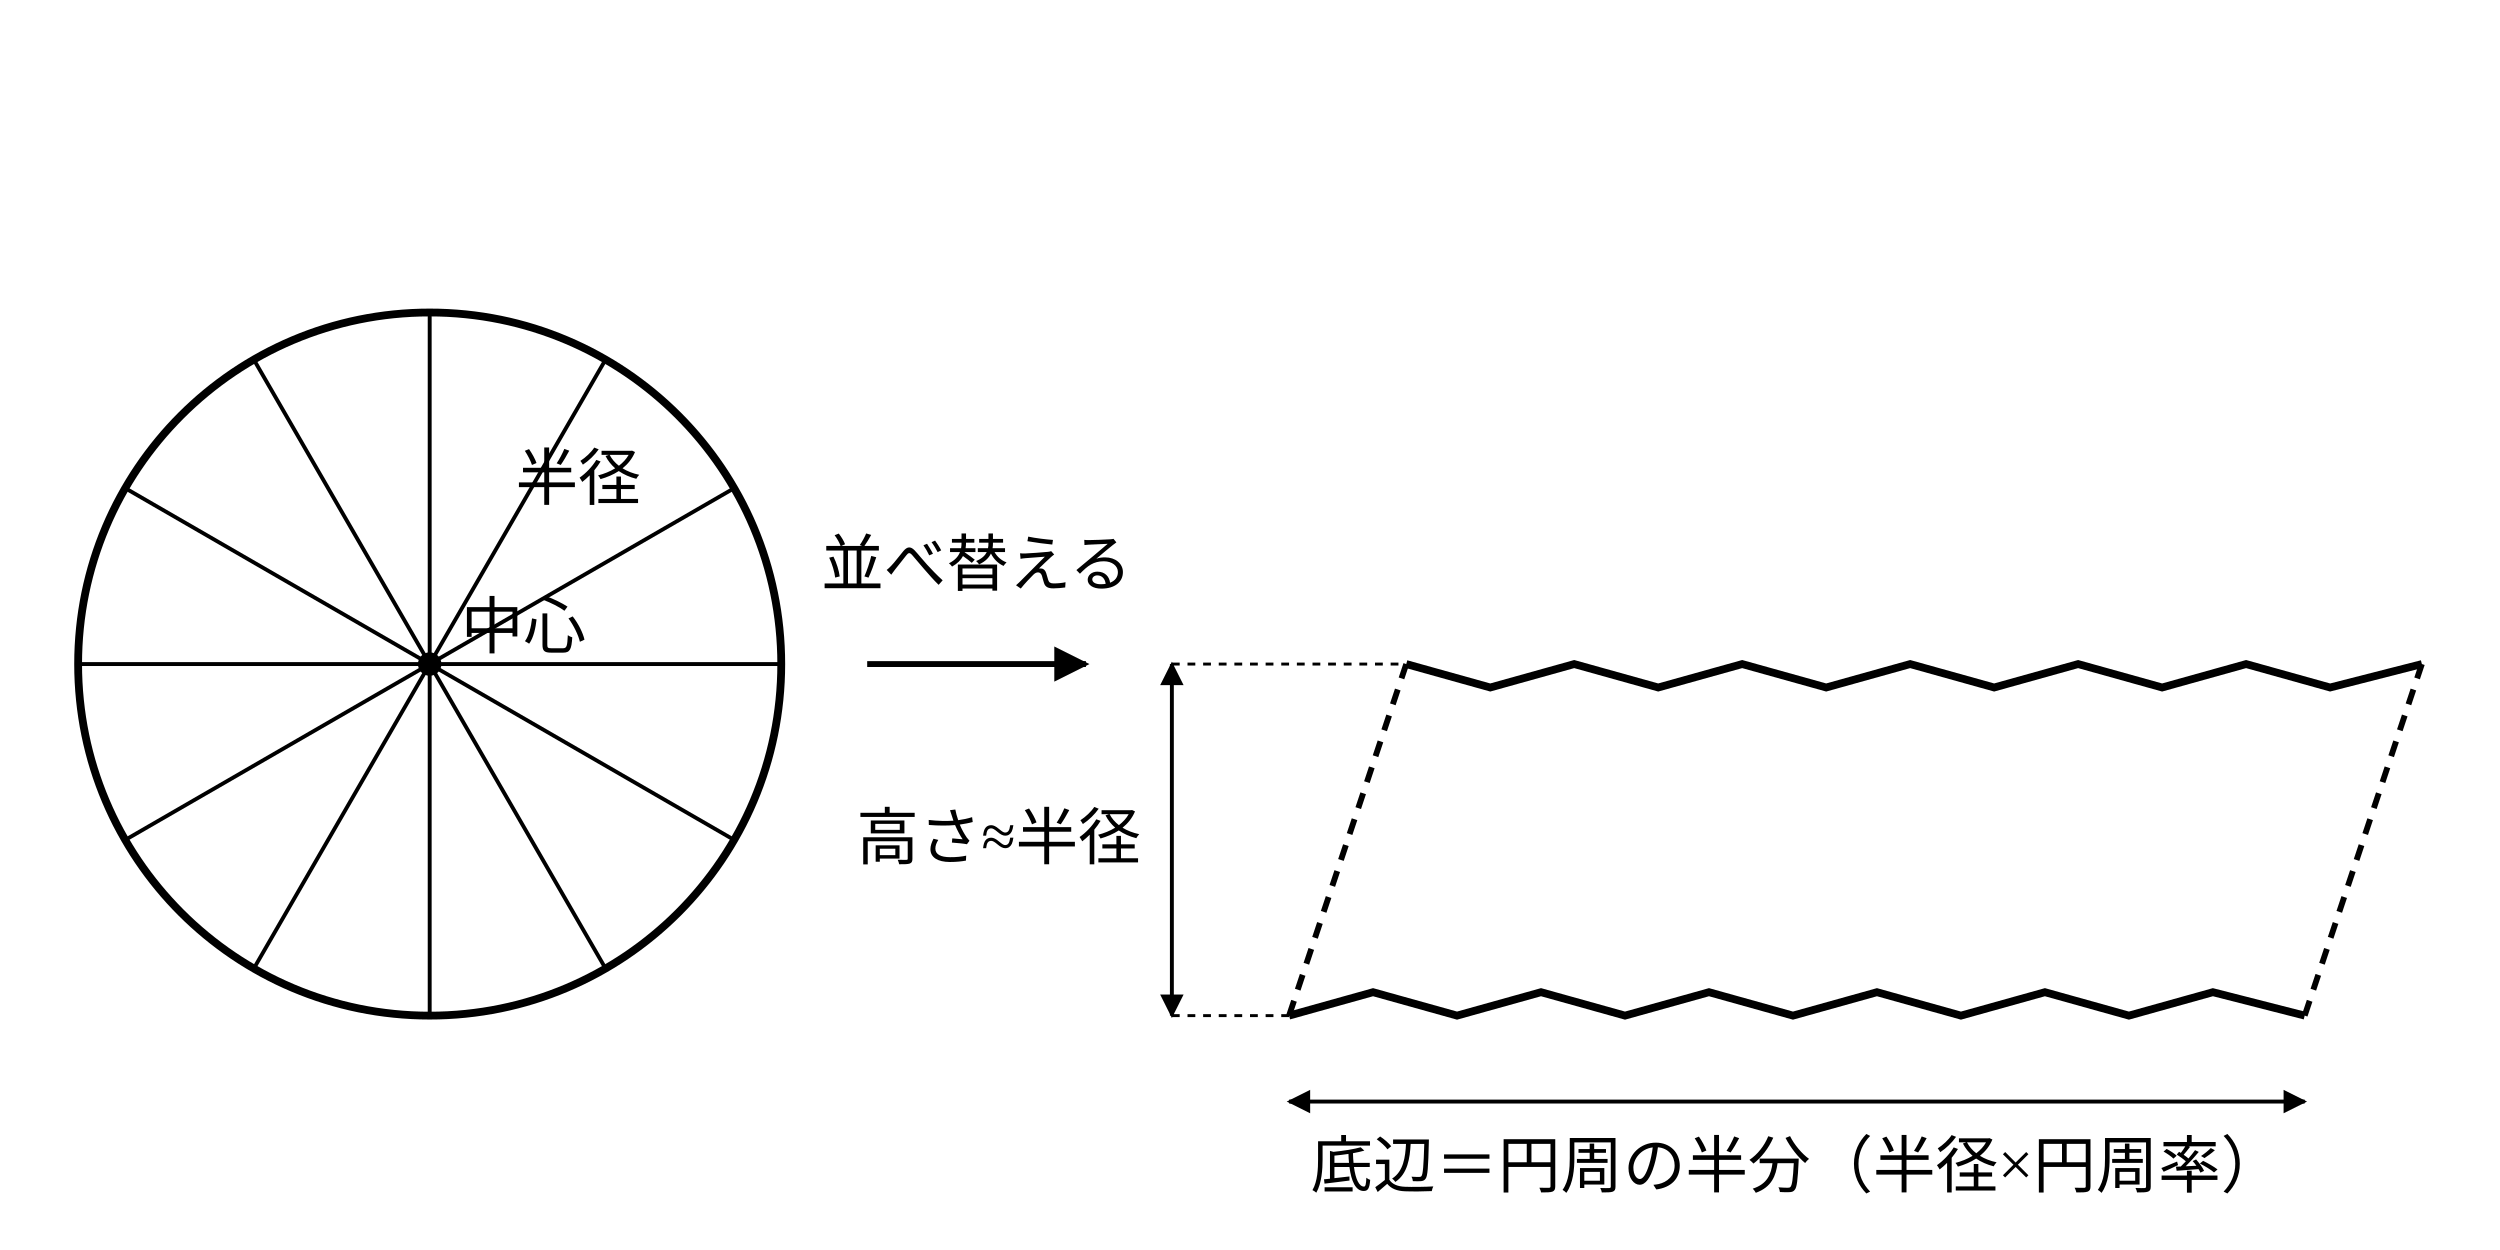
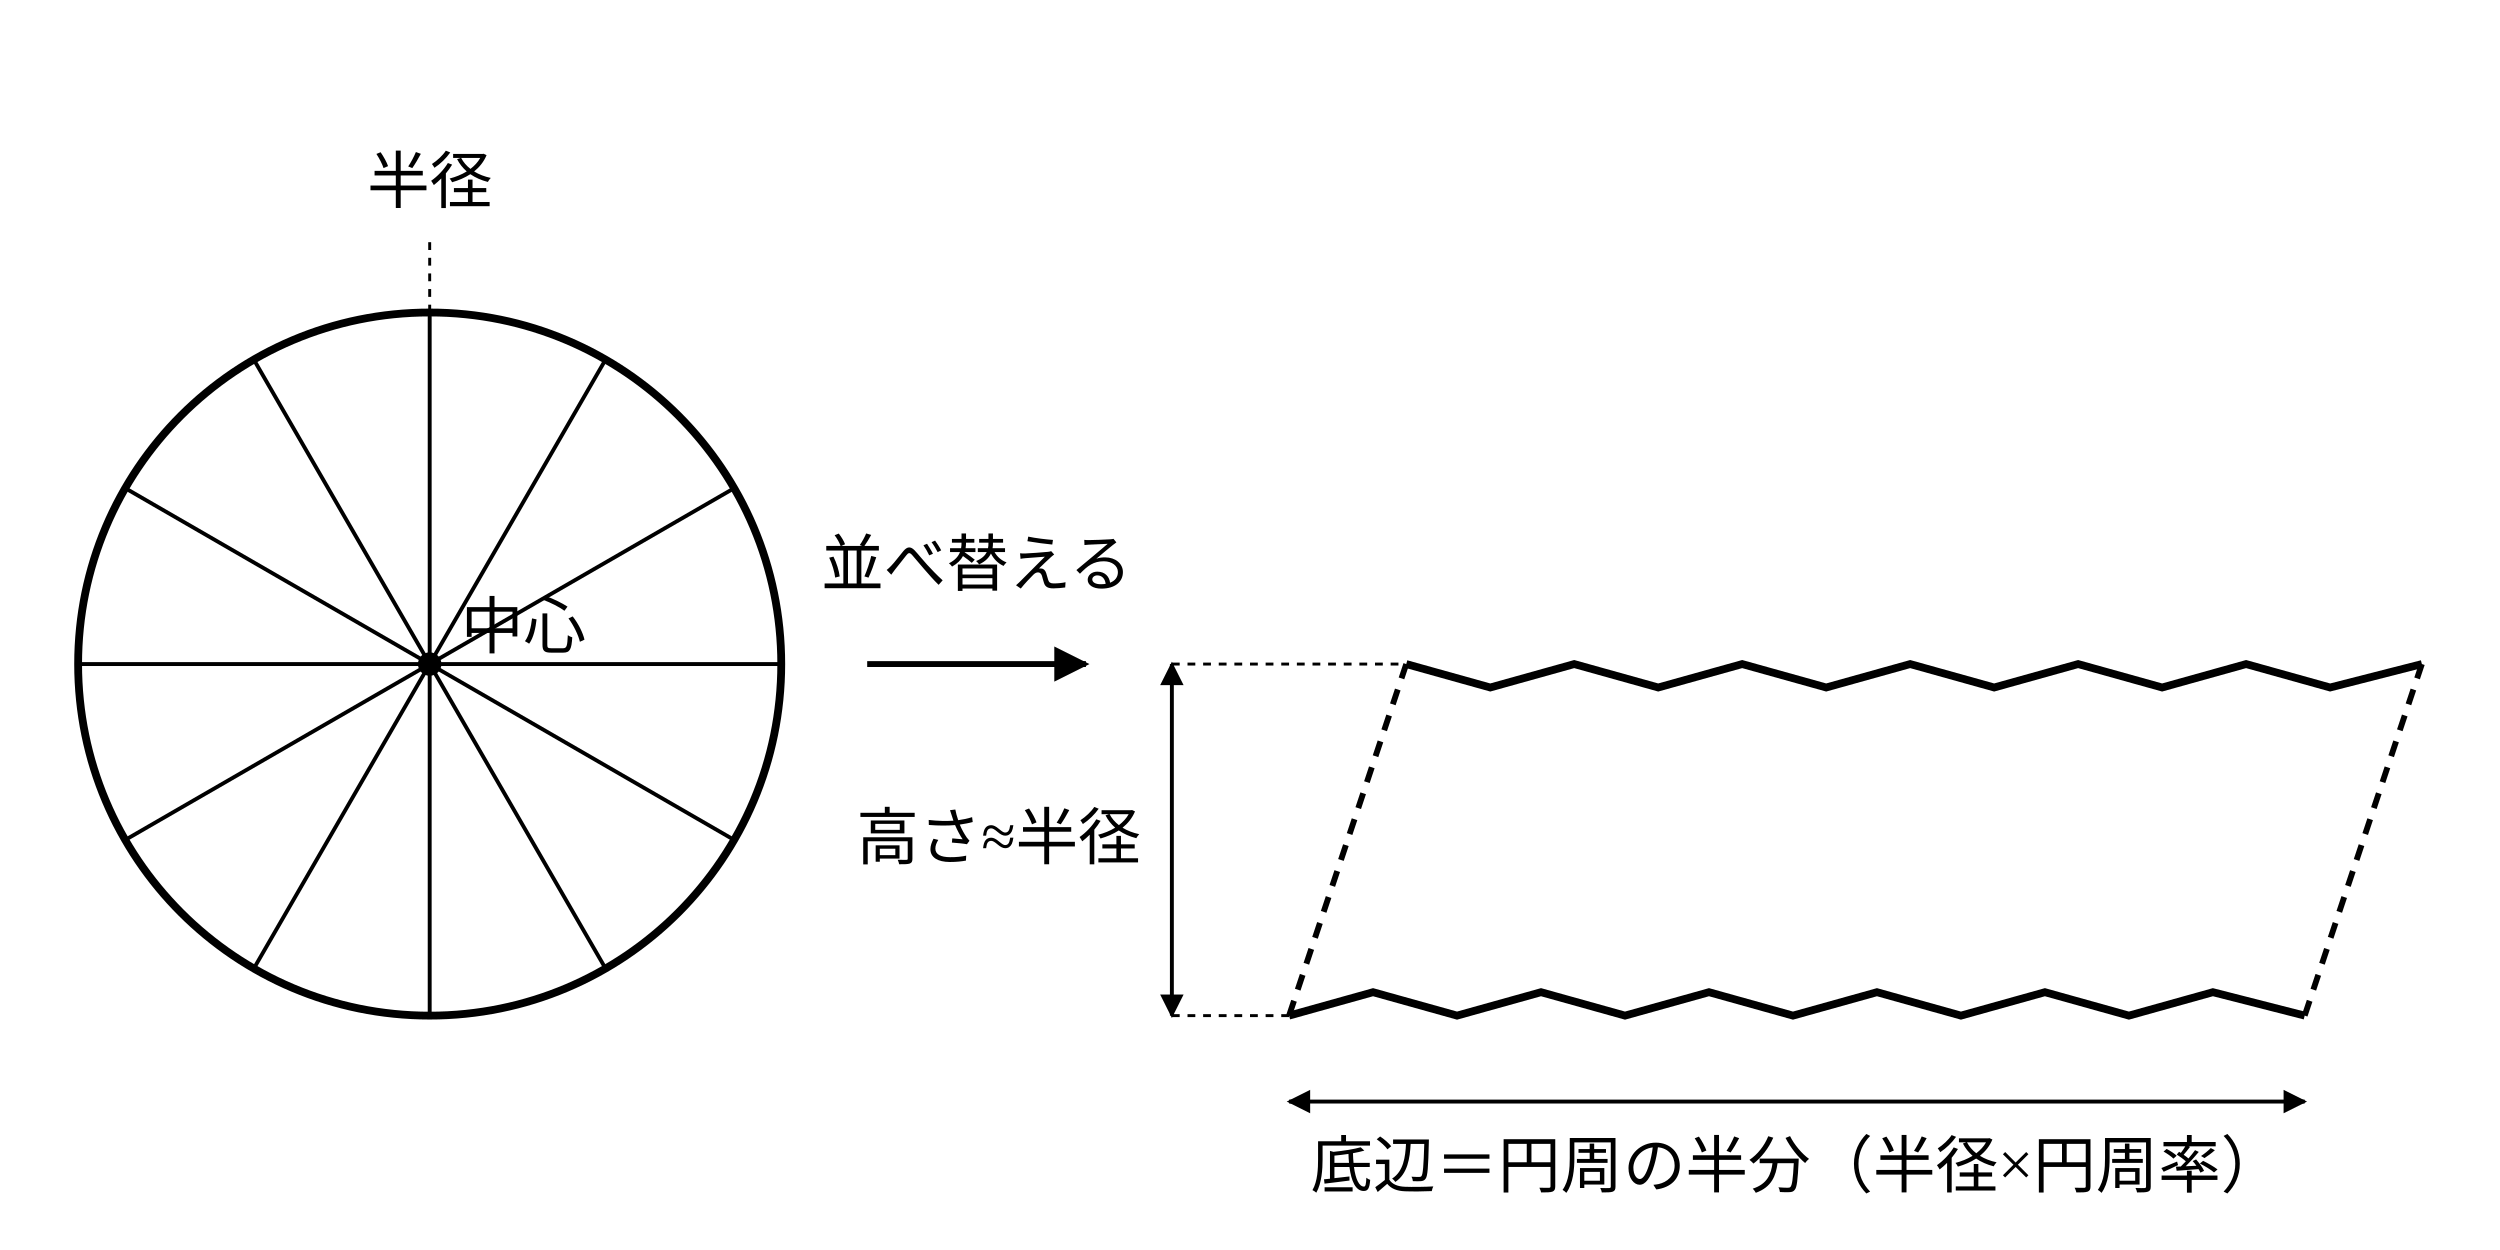
<svg xmlns="http://www.w3.org/2000/svg" viewBox="0 0 640 320" role="img" aria-label="円を扇形に分割して交互に並べ替えると、底辺が円周の半分（半径×円周率）、高さが半径にほぼ等しい平行四辺形に近い形になることを示す図">
  <defs>
    <marker id="arrow" viewBox="0 0 10 10" refX="9" refY="5" markerWidth="6" markerHeight="6" orient="auto-start-reverse">
      <path d="M0,0 L10,5 L0,10 z" fill="currentColor" />
    </marker>
  </defs>
  <circle cx="110" cy="170" r="90" fill="none" stroke="currentColor" stroke-width="2" />
  <line x1="110" y1="170" x2="110.0" y2="80.0" stroke="currentColor" stroke-width="1" />
  <line x1="110" y1="170" x2="155.0" y2="92.1" stroke="currentColor" stroke-width="1" />
  <line x1="110" y1="170" x2="187.9" y2="125.0" stroke="currentColor" stroke-width="1" />
  <line x1="110" y1="170" x2="200.0" y2="170.0" stroke="currentColor" stroke-width="1" />
  <line x1="110" y1="170" x2="187.9" y2="215.0" stroke="currentColor" stroke-width="1" />
  <line x1="110" y1="170" x2="155.0" y2="247.9" stroke="currentColor" stroke-width="1" />
  <line x1="110" y1="170" x2="110.0" y2="260.0" stroke="currentColor" stroke-width="1" />
  <line x1="110" y1="170" x2="65.0" y2="247.9" stroke="currentColor" stroke-width="1" />
  <line x1="110" y1="170" x2="32.1" y2="215.0" stroke="currentColor" stroke-width="1" />
  <line x1="110" y1="170" x2="20.0" y2="170.0" stroke="currentColor" stroke-width="1" />
  <line x1="110" y1="170" x2="32.1" y2="125.0" stroke="currentColor" stroke-width="1" />
  <line x1="110" y1="170" x2="65.0" y2="92.1" stroke="currentColor" stroke-width="1" />
  <circle cx="110" cy="170" r="3" fill="currentColor" />
  <text x="118" y="166" font-size="16" fill="currentColor">中心</text>
-   <text x="132" y="128" font-size="16" fill="currentColor">半径</text>
+   <line x1="110" y1="80" x2="110" y2="60" stroke="currentColor" stroke-width="0.75" stroke-dasharray="2 2" />
+   <text x="110" y="52" font-size="16" text-anchor="middle" fill="currentColor">半径</text>
  <line x1="222" y1="170" x2="278" y2="170" stroke="currentColor" stroke-width="1.5" marker-end="url(#arrow)" />
  <text x="250" y="150" font-size="16" text-anchor="middle" fill="currentColor">並べ替える</text>
  <polyline points="330,260 351.5,254 373,260 394.5,254 416,260 437.5,254 459,260 480.5,254 502,260 523.5,254 545,260 566.5,254 590,260" fill="none" stroke="currentColor" stroke-width="2" />
  <polyline points="360,170 381.5,176 403,170 424.5,176 446,170 467.5,176 489,170 510.5,176 532,170 553.5,176 575,170 596.5,176 620,170" fill="none" stroke="currentColor" stroke-width="2" />
  <line x1="330" y1="260" x2="360" y2="170" stroke="currentColor" stroke-width="1.5" stroke-dasharray="4 3" />
  <line x1="590" y1="260" x2="620" y2="170" stroke="currentColor" stroke-width="1.5" stroke-dasharray="4 3" />
  <line x1="300" y1="170" x2="360" y2="170" stroke="currentColor" stroke-width="0.75" stroke-dasharray="2 2" />
  <line x1="300" y1="260" x2="330" y2="260" stroke="currentColor" stroke-width="0.75" stroke-dasharray="2 2" />
  <line x1="300" y1="170" x2="300" y2="260" stroke="currentColor" stroke-width="1" marker-end="url(#arrow)" marker-start="url(#arrow)" />
  <text x="292" y="220" font-size="16" text-anchor="end" fill="currentColor">高さ≈半径</text>
  <line x1="330" y1="282" x2="590" y2="282" stroke="currentColor" stroke-width="1" marker-end="url(#arrow)" marker-start="url(#arrow)" />
  <text x="460" y="304" font-size="16" text-anchor="middle" fill="currentColor">底辺＝円周の半分（半径×円周率）</text>
</svg>
